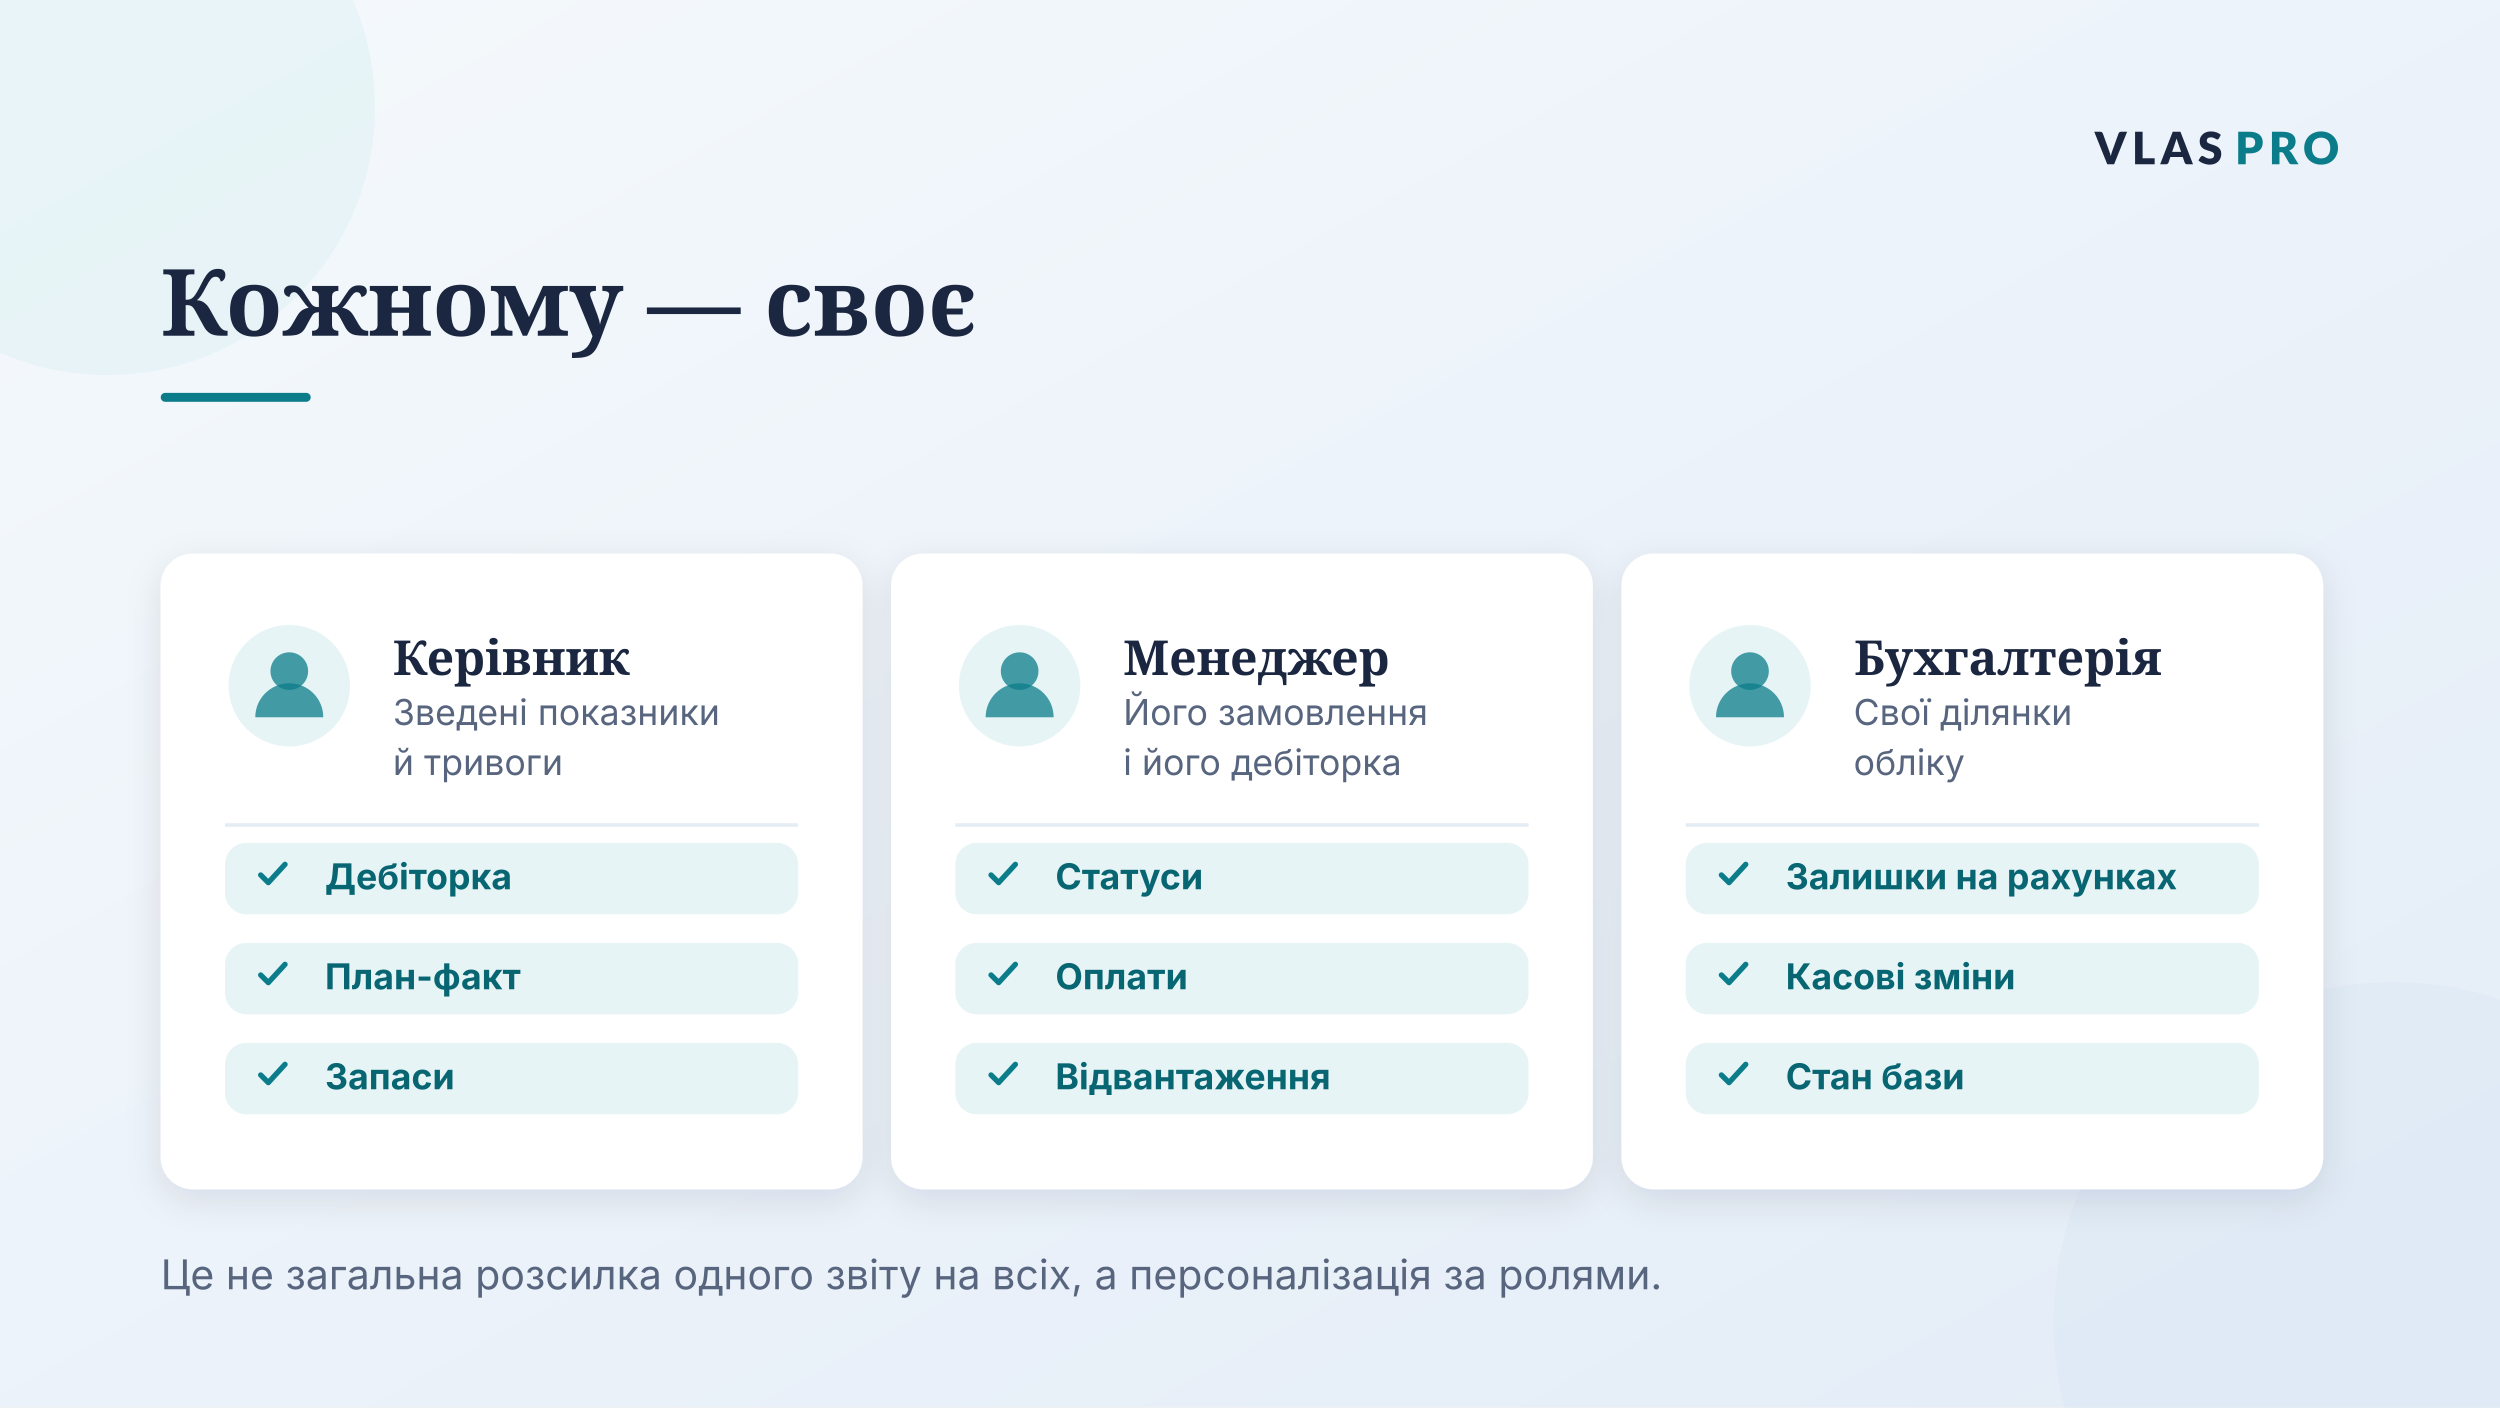
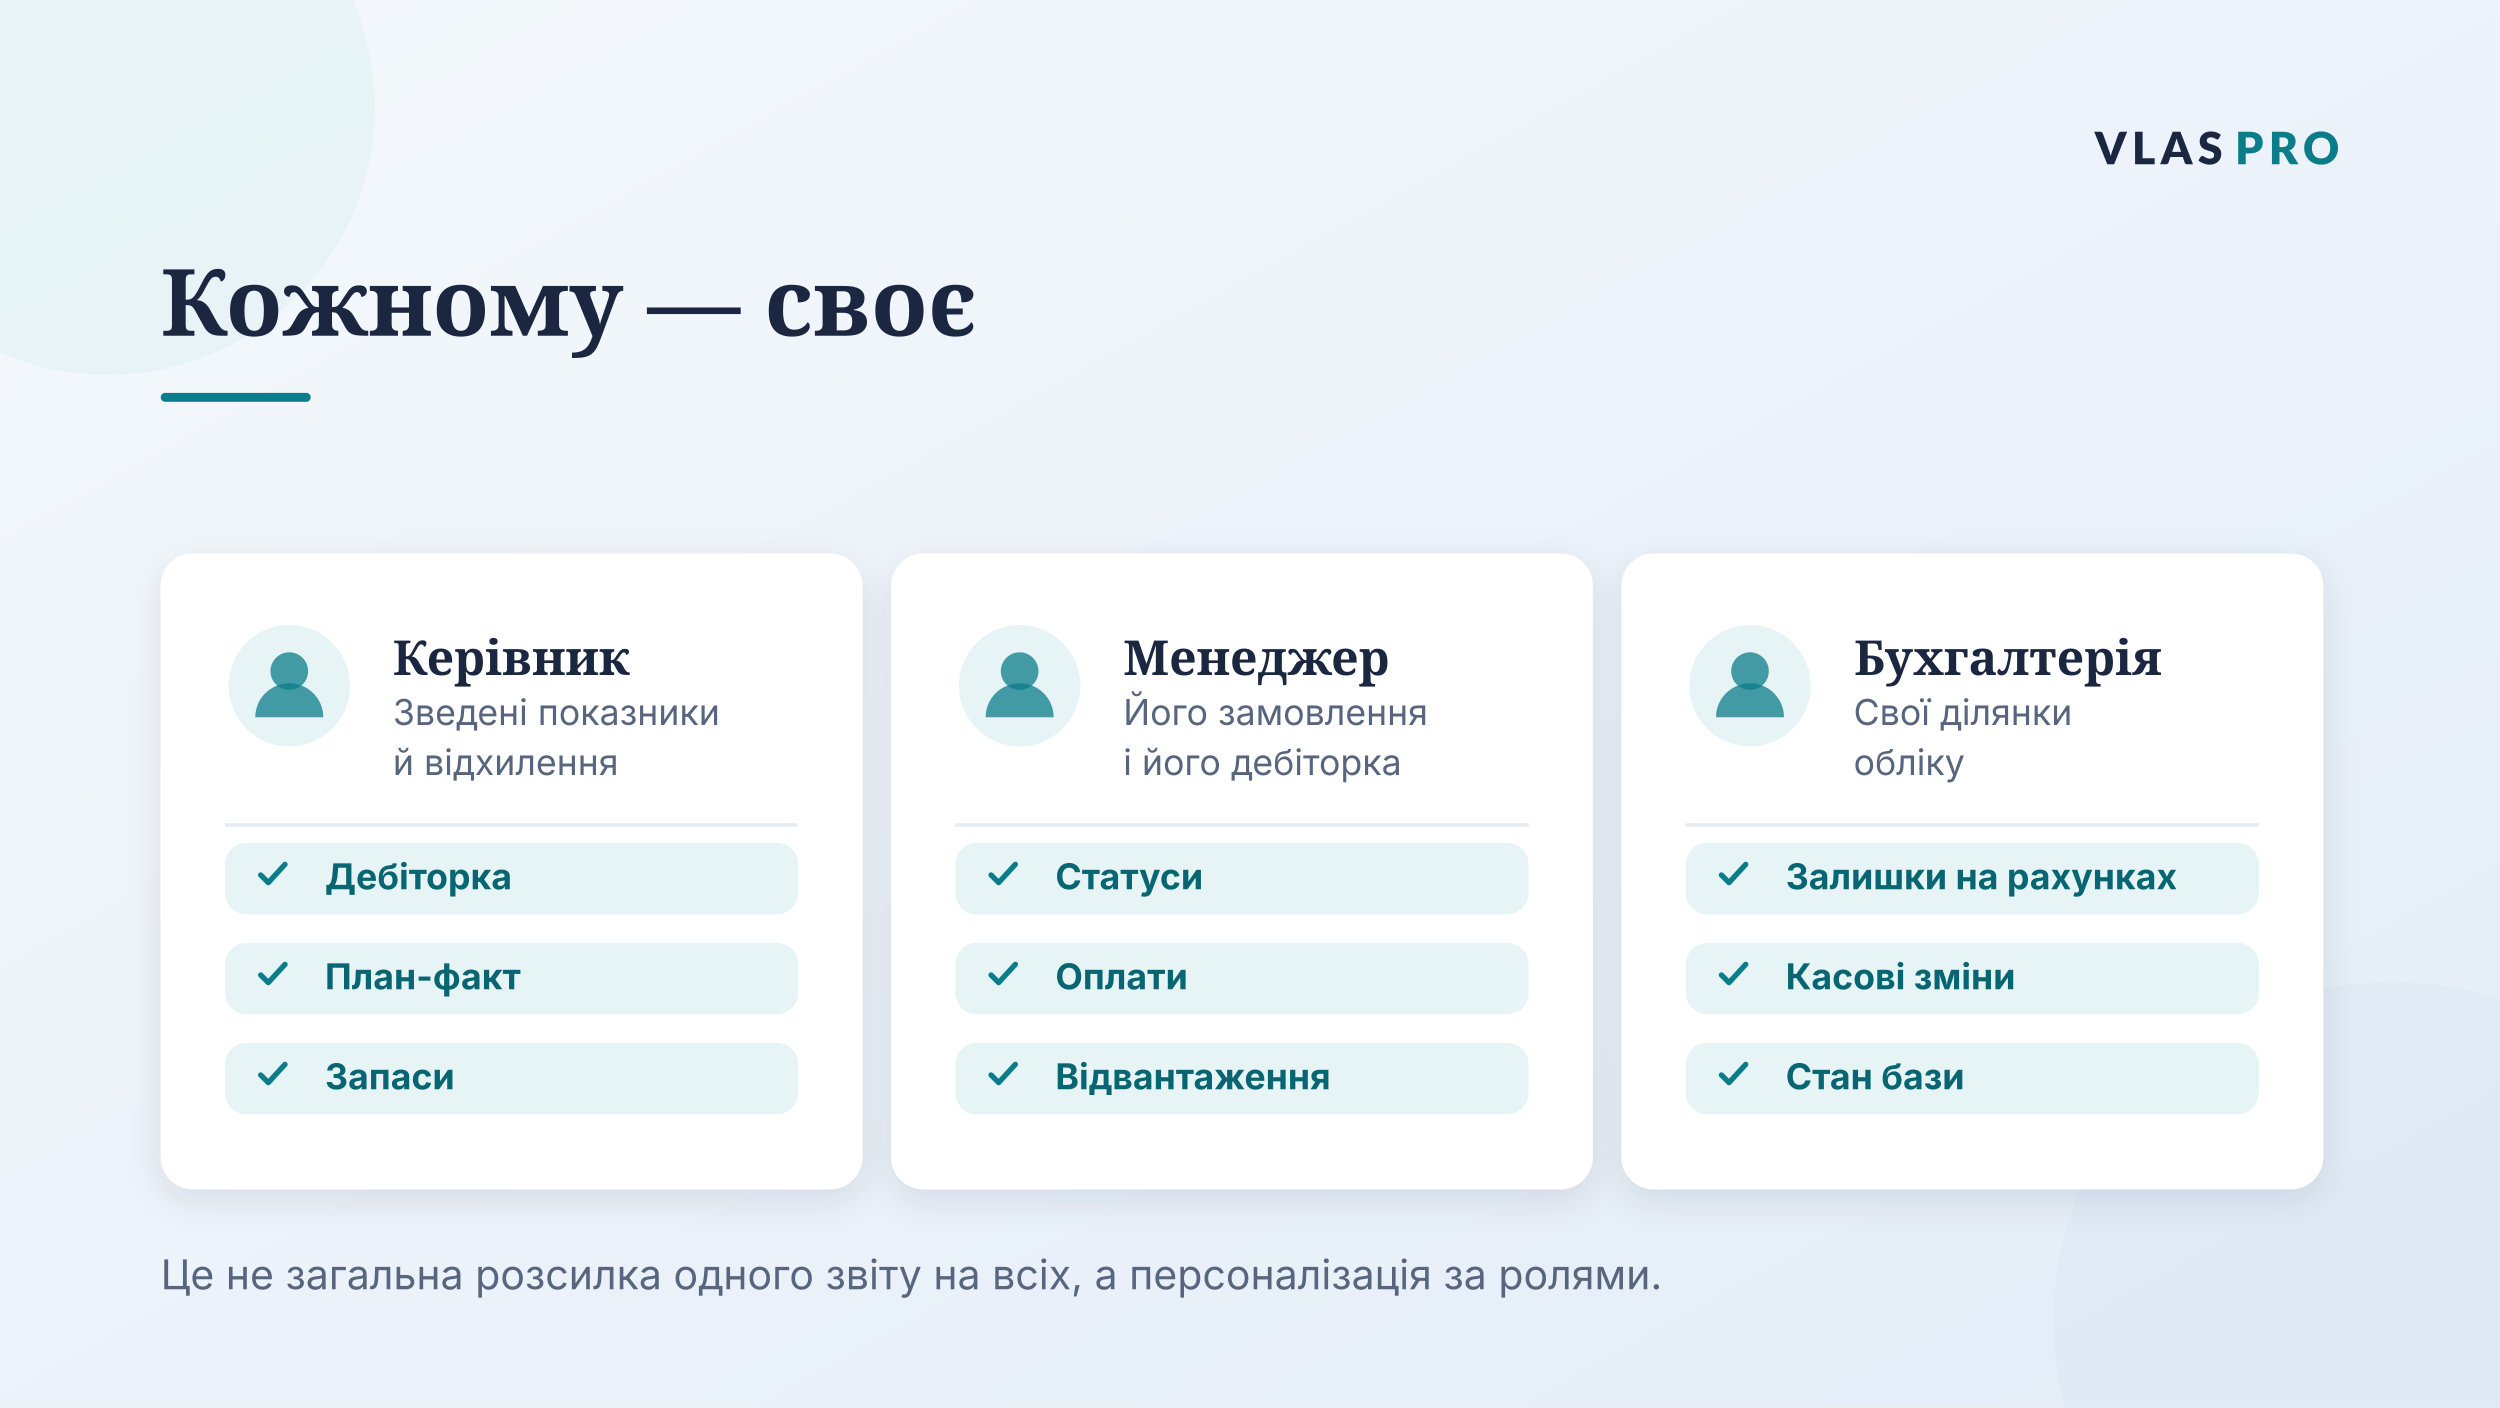
- <svg xmlns="http://www.w3.org/2000/svg" viewBox="0 0 1400 788" width="1400" height="788" role="img" aria-label="Кожному своє: керівник отримує зведені показники й тривоги, менеджер — свої замовлення й дебіторку, бухгалтерія — свої ділянки обліку.">
+ <svg xmlns="http://www.w3.org/2000/svg" viewBox="0 0 1400 788" width="1400" height="788" role="img" aria-label="Кожному своє: керівник отримує зведені показники й відхилення, менеджер — свої замовлення й дебіторку, бухгалтерія — свої ділянки обліку.">
  <defs>
    <linearGradient id="bg" x1="0" y1="0" x2="1" y2="1">
      <stop offset="0" stop-color="#f5f9fc" />
      <stop offset="1" stop-color="#e3ecf7" />
    </linearGradient>
    <filter id="sh" x="-30%" y="-30%" width="160%" height="160%">
      <feDropShadow dx="0" dy="6" stdDeviation="10" flood-color="#1b2740" flood-opacity=".10" />
    </filter>
    <filter id="sh-s" x="-30%" y="-30%" width="160%" height="160%">
      <feDropShadow dx="0" dy="3" stdDeviation="5" flood-color="#1b2740" flood-opacity=".09" />
    </filter>
  </defs>
  <rect width="1400" height="788" fill="url(#bg)" />
  <circle cx="1340" cy="740" r="190" fill="#d9e7f5" opacity=".45" />
  <circle cx="60" cy="60" r="150" fill="#dbeff2" opacity=".5" />
  <text x="1310" y="92" font-family="Lato, Inter, Arial, sans-serif" font-size="25" font-weight="900" letter-spacing="3" text-anchor="end" fill="#1b2740">VLAS<tspan dx="7" fill="#0b7c8a">PRO</tspan>
  </text>
  <text x="90" y="188" font-family="'Roboto Slab', Georgia, serif" font-size="52" font-weight="700" fill="#1b2740" text-anchor="start">Кожному — своє</text>
  <rect x="90" y="220" width="84" height="5" rx="2.5" fill="#0b7c8a" />
  <g filter="url(#sh)">
    <rect x="90" y="310" width="393" height="356" rx="18" fill="#ffffff" />
  </g>
  <circle cx="162" cy="384" r="34" fill="#e6f4f6" />
  <circle cx="162" cy="375.84" r="10.54" fill="#0b7c8a" opacity=".75" />
  <path d="M142.96 401.68 a 19.04 19.04 0 0 1 38.08 0 z" fill="#0b7c8a" opacity=".75" />
  <text x="220" y="378" font-family="'Roboto Slab', Georgia, serif" font-size="27" font-weight="700" fill="#1b2740" text-anchor="start">Керівник</text>
  <text x="220" y="406" font-family="Inter, 'Segoe UI', Roboto, Arial, sans-serif" font-size="20" font-weight="400" fill="#58657e" text-anchor="start">Зведені показники</text>
-   <text x="220" y="434" font-family="Inter, 'Segoe UI', Roboto, Arial, sans-serif" font-size="20" font-weight="400" fill="#58657e" text-anchor="start">й тривоги</text>
+   <text x="220" y="434" font-family="Inter, 'Segoe UI', Roboto, Arial, sans-serif" font-size="20" font-weight="400" fill="#58657e" text-anchor="start">й відхилення</text>
  <path d="M126 462 H 447" stroke="#e4ecf4" stroke-width="2" />
  <rect x="126" y="472" width="321" height="40" rx="12" fill="#e6f4f6" />
  <path d="M146 490 l 4.25 4.25 l 9.35 -10.2" fill="none" stroke="#0b7c8a" stroke-width="3" stroke-linecap="round" stroke-linejoin="round" />
  <text x="182" y="498" font-family="Inter, 'Segoe UI', Roboto, Arial, sans-serif" font-size="20" font-weight="700" fill="#086673" text-anchor="start">Дебіторка</text>
  <rect x="126" y="528" width="321" height="40" rx="12" fill="#e6f4f6" />
  <path d="M146 546 l 4.25 4.25 l 9.35 -10.2" fill="none" stroke="#0b7c8a" stroke-width="3" stroke-linecap="round" stroke-linejoin="round" />
  <text x="182" y="554" font-family="Inter, 'Segoe UI', Roboto, Arial, sans-serif" font-size="20" font-weight="700" fill="#086673" text-anchor="start">План-факт</text>
  <rect x="126" y="584" width="321" height="40" rx="12" fill="#e6f4f6" />
  <path d="M146 602 l 4.25 4.25 l 9.35 -10.2" fill="none" stroke="#0b7c8a" stroke-width="3" stroke-linecap="round" stroke-linejoin="round" />
  <text x="182" y="610" font-family="Inter, 'Segoe UI', Roboto, Arial, sans-serif" font-size="20" font-weight="700" fill="#086673" text-anchor="start">Запаси</text>
  <g filter="url(#sh)">
    <rect x="499" y="310" width="393" height="356" rx="18" fill="#ffffff" />
  </g>
  <circle cx="571" cy="384" r="34" fill="#e6f4f6" />
  <circle cx="571" cy="375.84" r="10.54" fill="#0b7c8a" opacity=".75" />
  <path d="M551.96 401.68 a 19.04 19.04 0 0 1 38.08 0 z" fill="#0b7c8a" opacity=".75" />
  <text x="629" y="378" font-family="'Roboto Slab', Georgia, serif" font-size="27" font-weight="700" fill="#1b2740" text-anchor="start">Менеджер</text>
  <text x="629" y="406" font-family="Inter, 'Segoe UI', Roboto, Arial, sans-serif" font-size="20" font-weight="400" fill="#58657e" text-anchor="start">Його замовлення</text>
  <text x="629" y="434" font-family="Inter, 'Segoe UI', Roboto, Arial, sans-serif" font-size="20" font-weight="400" fill="#58657e" text-anchor="start">і його дебіторка</text>
  <path d="M535 462 H 856" stroke="#e4ecf4" stroke-width="2" />
  <rect x="535" y="472" width="321" height="40" rx="12" fill="#e6f4f6" />
  <path d="M555 490 l 4.25 4.25 l 9.35 -10.2" fill="none" stroke="#0b7c8a" stroke-width="3" stroke-linecap="round" stroke-linejoin="round" />
  <text x="591" y="498" font-family="Inter, 'Segoe UI', Roboto, Arial, sans-serif" font-size="20" font-weight="700" fill="#086673" text-anchor="start">Статуси</text>
  <rect x="535" y="528" width="321" height="40" rx="12" fill="#e6f4f6" />
  <path d="M555 546 l 4.25 4.25 l 9.35 -10.2" fill="none" stroke="#0b7c8a" stroke-width="3" stroke-linecap="round" stroke-linejoin="round" />
  <text x="591" y="554" font-family="Inter, 'Segoe UI', Roboto, Arial, sans-serif" font-size="20" font-weight="700" fill="#086673" text-anchor="start">Оплати</text>
  <rect x="535" y="584" width="321" height="40" rx="12" fill="#e6f4f6" />
  <path d="M555 602 l 4.25 4.25 l 9.35 -10.2" fill="none" stroke="#0b7c8a" stroke-width="3" stroke-linecap="round" stroke-linejoin="round" />
  <text x="591" y="610" font-family="Inter, 'Segoe UI', Roboto, Arial, sans-serif" font-size="20" font-weight="700" fill="#086673" text-anchor="start">Відвантаження</text>
  <g filter="url(#sh)">
    <rect x="908" y="310" width="393" height="356" rx="18" fill="#ffffff" />
  </g>
  <circle cx="980" cy="384" r="34" fill="#e6f4f6" />
  <circle cx="980" cy="375.84" r="10.54" fill="#0b7c8a" opacity=".75" />
  <path d="M960.96 401.68 a 19.04 19.04 0 0 1 38.08 0 z" fill="#0b7c8a" opacity=".75" />
  <text x="1038" y="378" font-family="'Roboto Slab', Georgia, serif" font-size="27" font-weight="700" fill="#1b2740" text-anchor="start">Бухгалтерія</text>
  <text x="1038" y="406" font-family="Inter, 'Segoe UI', Roboto, Arial, sans-serif" font-size="20" font-weight="400" fill="#58657e" text-anchor="start">Свої ділянки</text>
  <text x="1038" y="434" font-family="Inter, 'Segoe UI', Roboto, Arial, sans-serif" font-size="20" font-weight="400" fill="#58657e" text-anchor="start">обліку</text>
  <path d="M944 462 H 1265" stroke="#e4ecf4" stroke-width="2" />
  <rect x="944" y="472" width="321" height="40" rx="12" fill="#e6f4f6" />
  <path d="M964 490 l 4.25 4.25 l 9.35 -10.2" fill="none" stroke="#0b7c8a" stroke-width="3" stroke-linecap="round" stroke-linejoin="round" />
  <text x="1000" y="498" font-family="Inter, 'Segoe UI', Roboto, Arial, sans-serif" font-size="20" font-weight="700" fill="#086673" text-anchor="start">Залишки на рахунках</text>
  <rect x="944" y="528" width="321" height="40" rx="12" fill="#e6f4f6" />
  <path d="M964 546 l 4.25 4.25 l 9.35 -10.2" fill="none" stroke="#0b7c8a" stroke-width="3" stroke-linecap="round" stroke-linejoin="round" />
  <text x="1000" y="554" font-family="Inter, 'Segoe UI', Roboto, Arial, sans-serif" font-size="20" font-weight="700" fill="#086673" text-anchor="start">Касові зміни</text>
  <rect x="944" y="584" width="321" height="40" rx="12" fill="#e6f4f6" />
  <path d="M964 602 l 4.25 4.25 l 9.35 -10.2" fill="none" stroke="#0b7c8a" stroke-width="3" stroke-linecap="round" stroke-linejoin="round" />
  <text x="1000" y="610" font-family="Inter, 'Segoe UI', Roboto, Arial, sans-serif" font-size="20" font-weight="700" fill="#086673" text-anchor="start">Стан бази</text>
  <text x="90" y="722" font-family="Inter, 'Segoe UI', Roboto, Arial, sans-serif" font-size="23" font-weight="400" fill="#58657e" text-anchor="start">Це не загальна розсилка одного звіту на всіх, а персоналізація за ролями.</text>
</svg>
